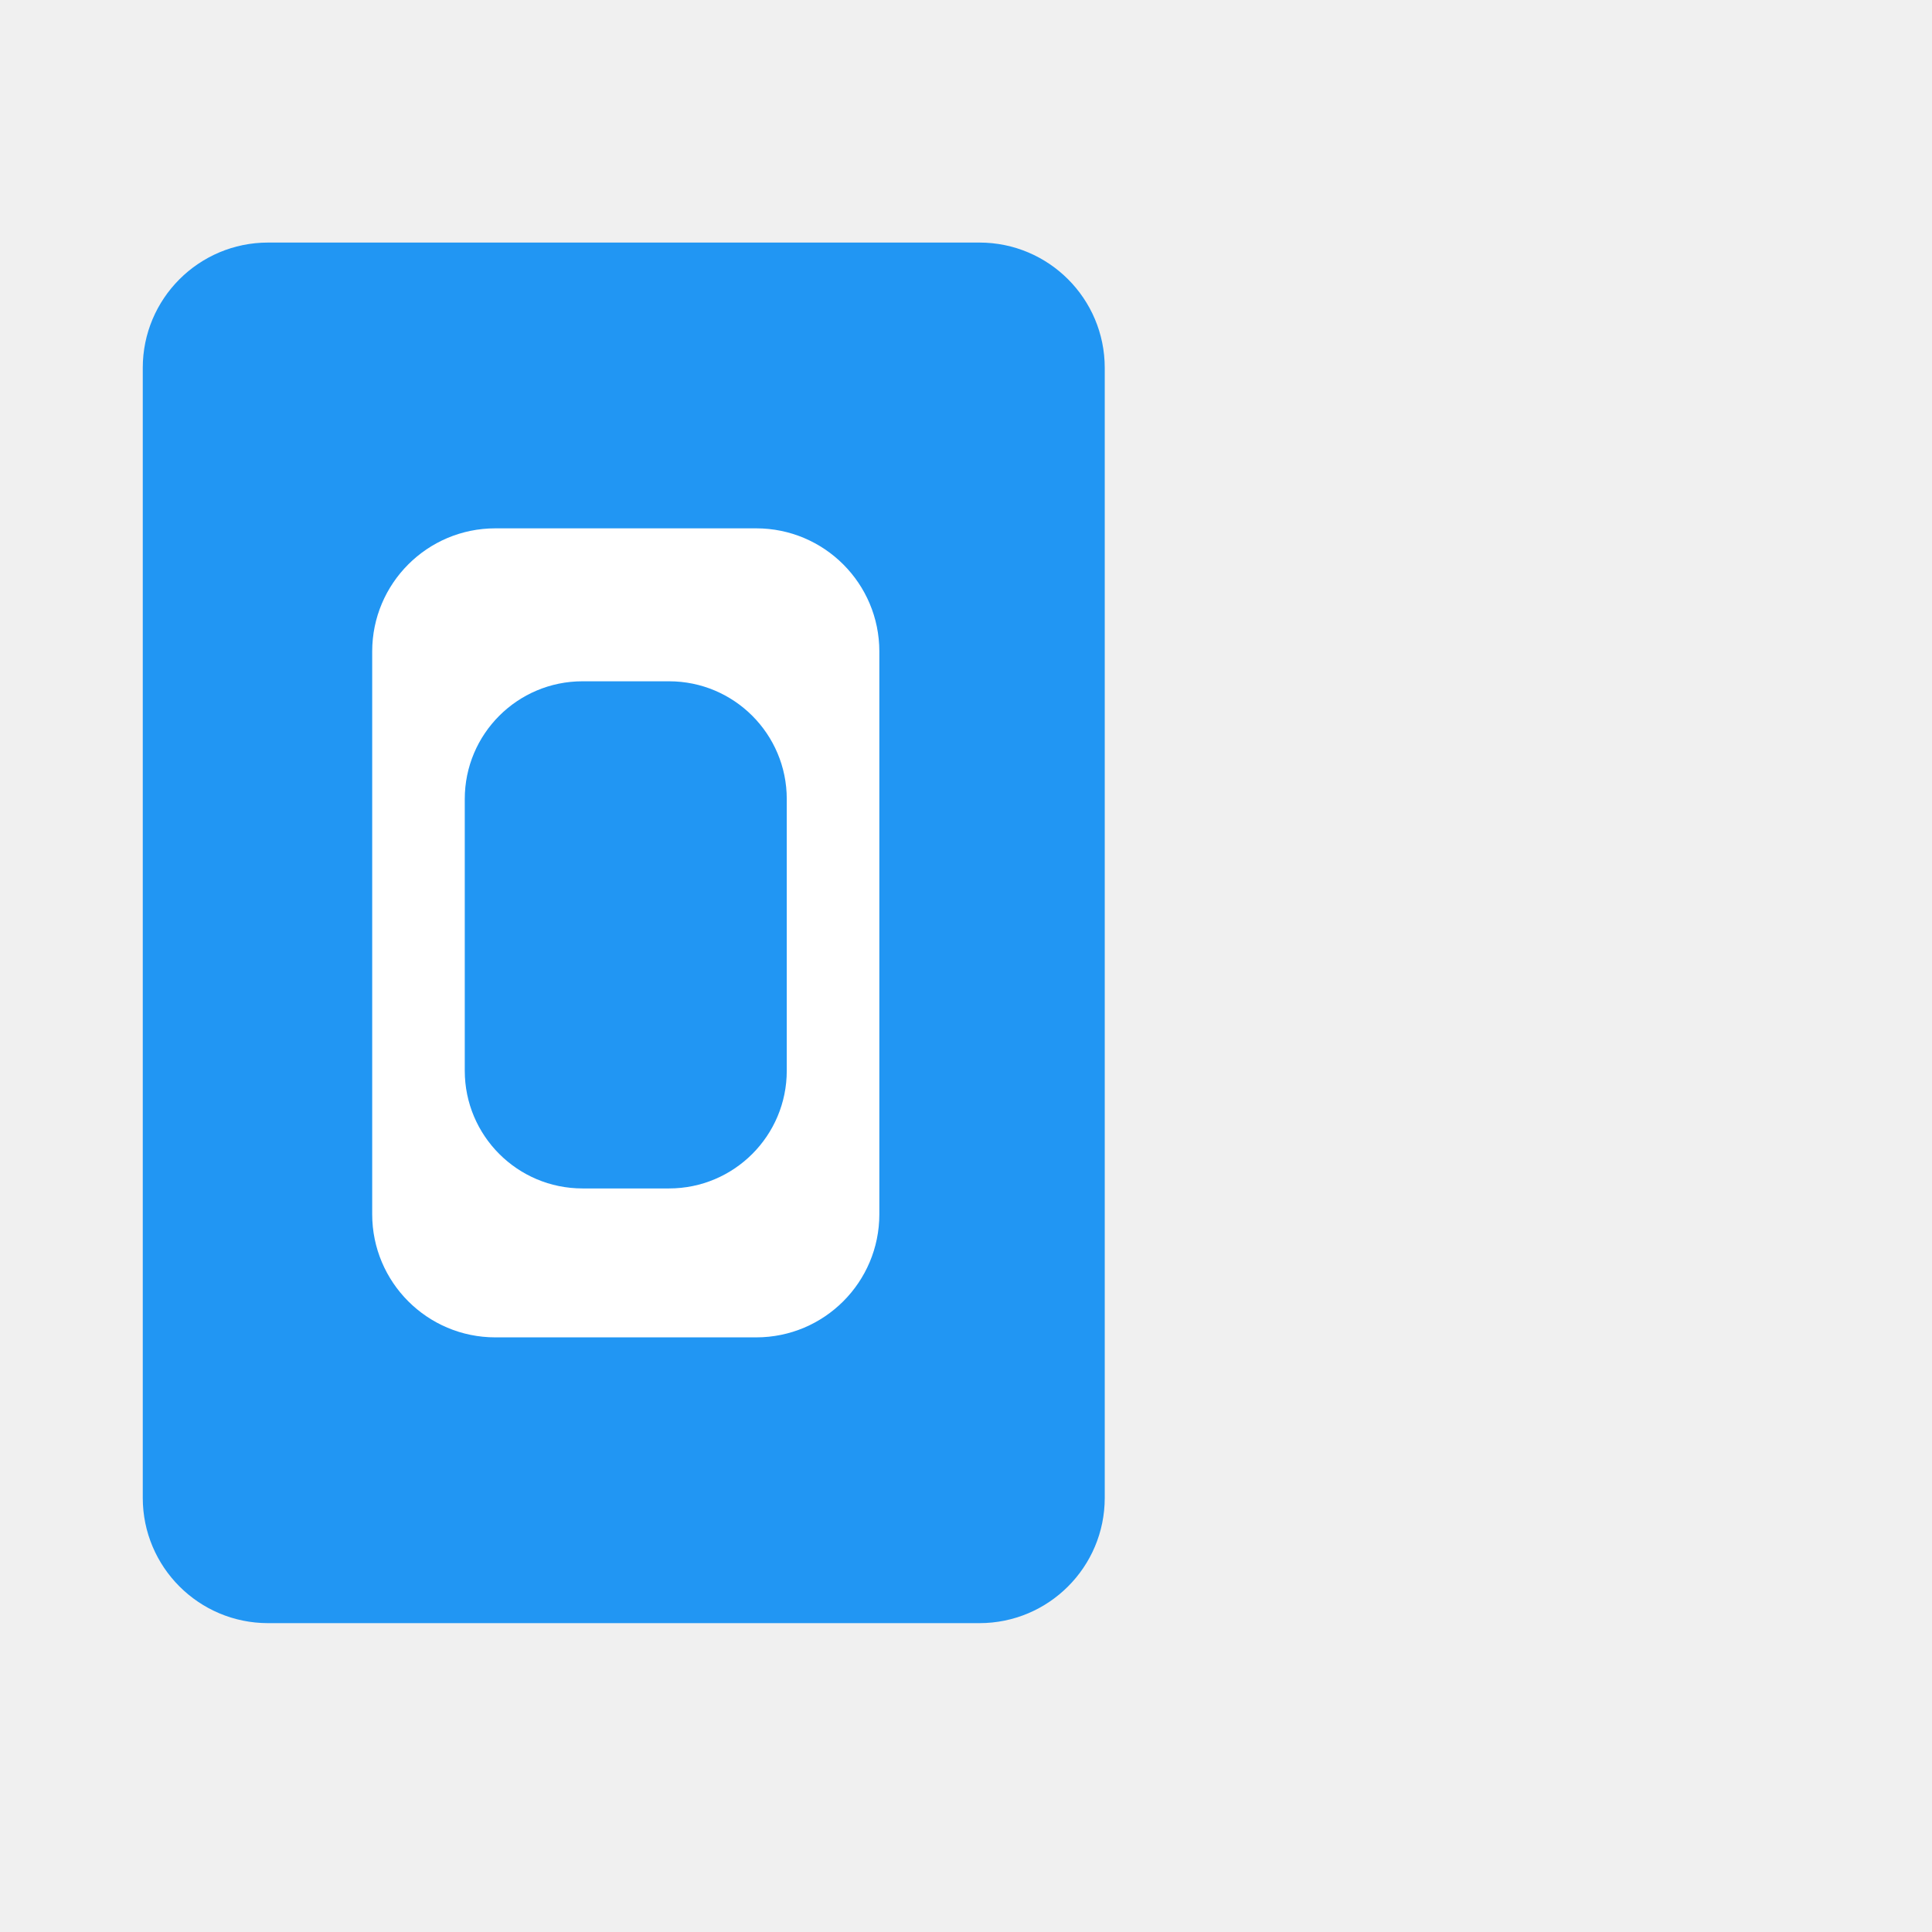
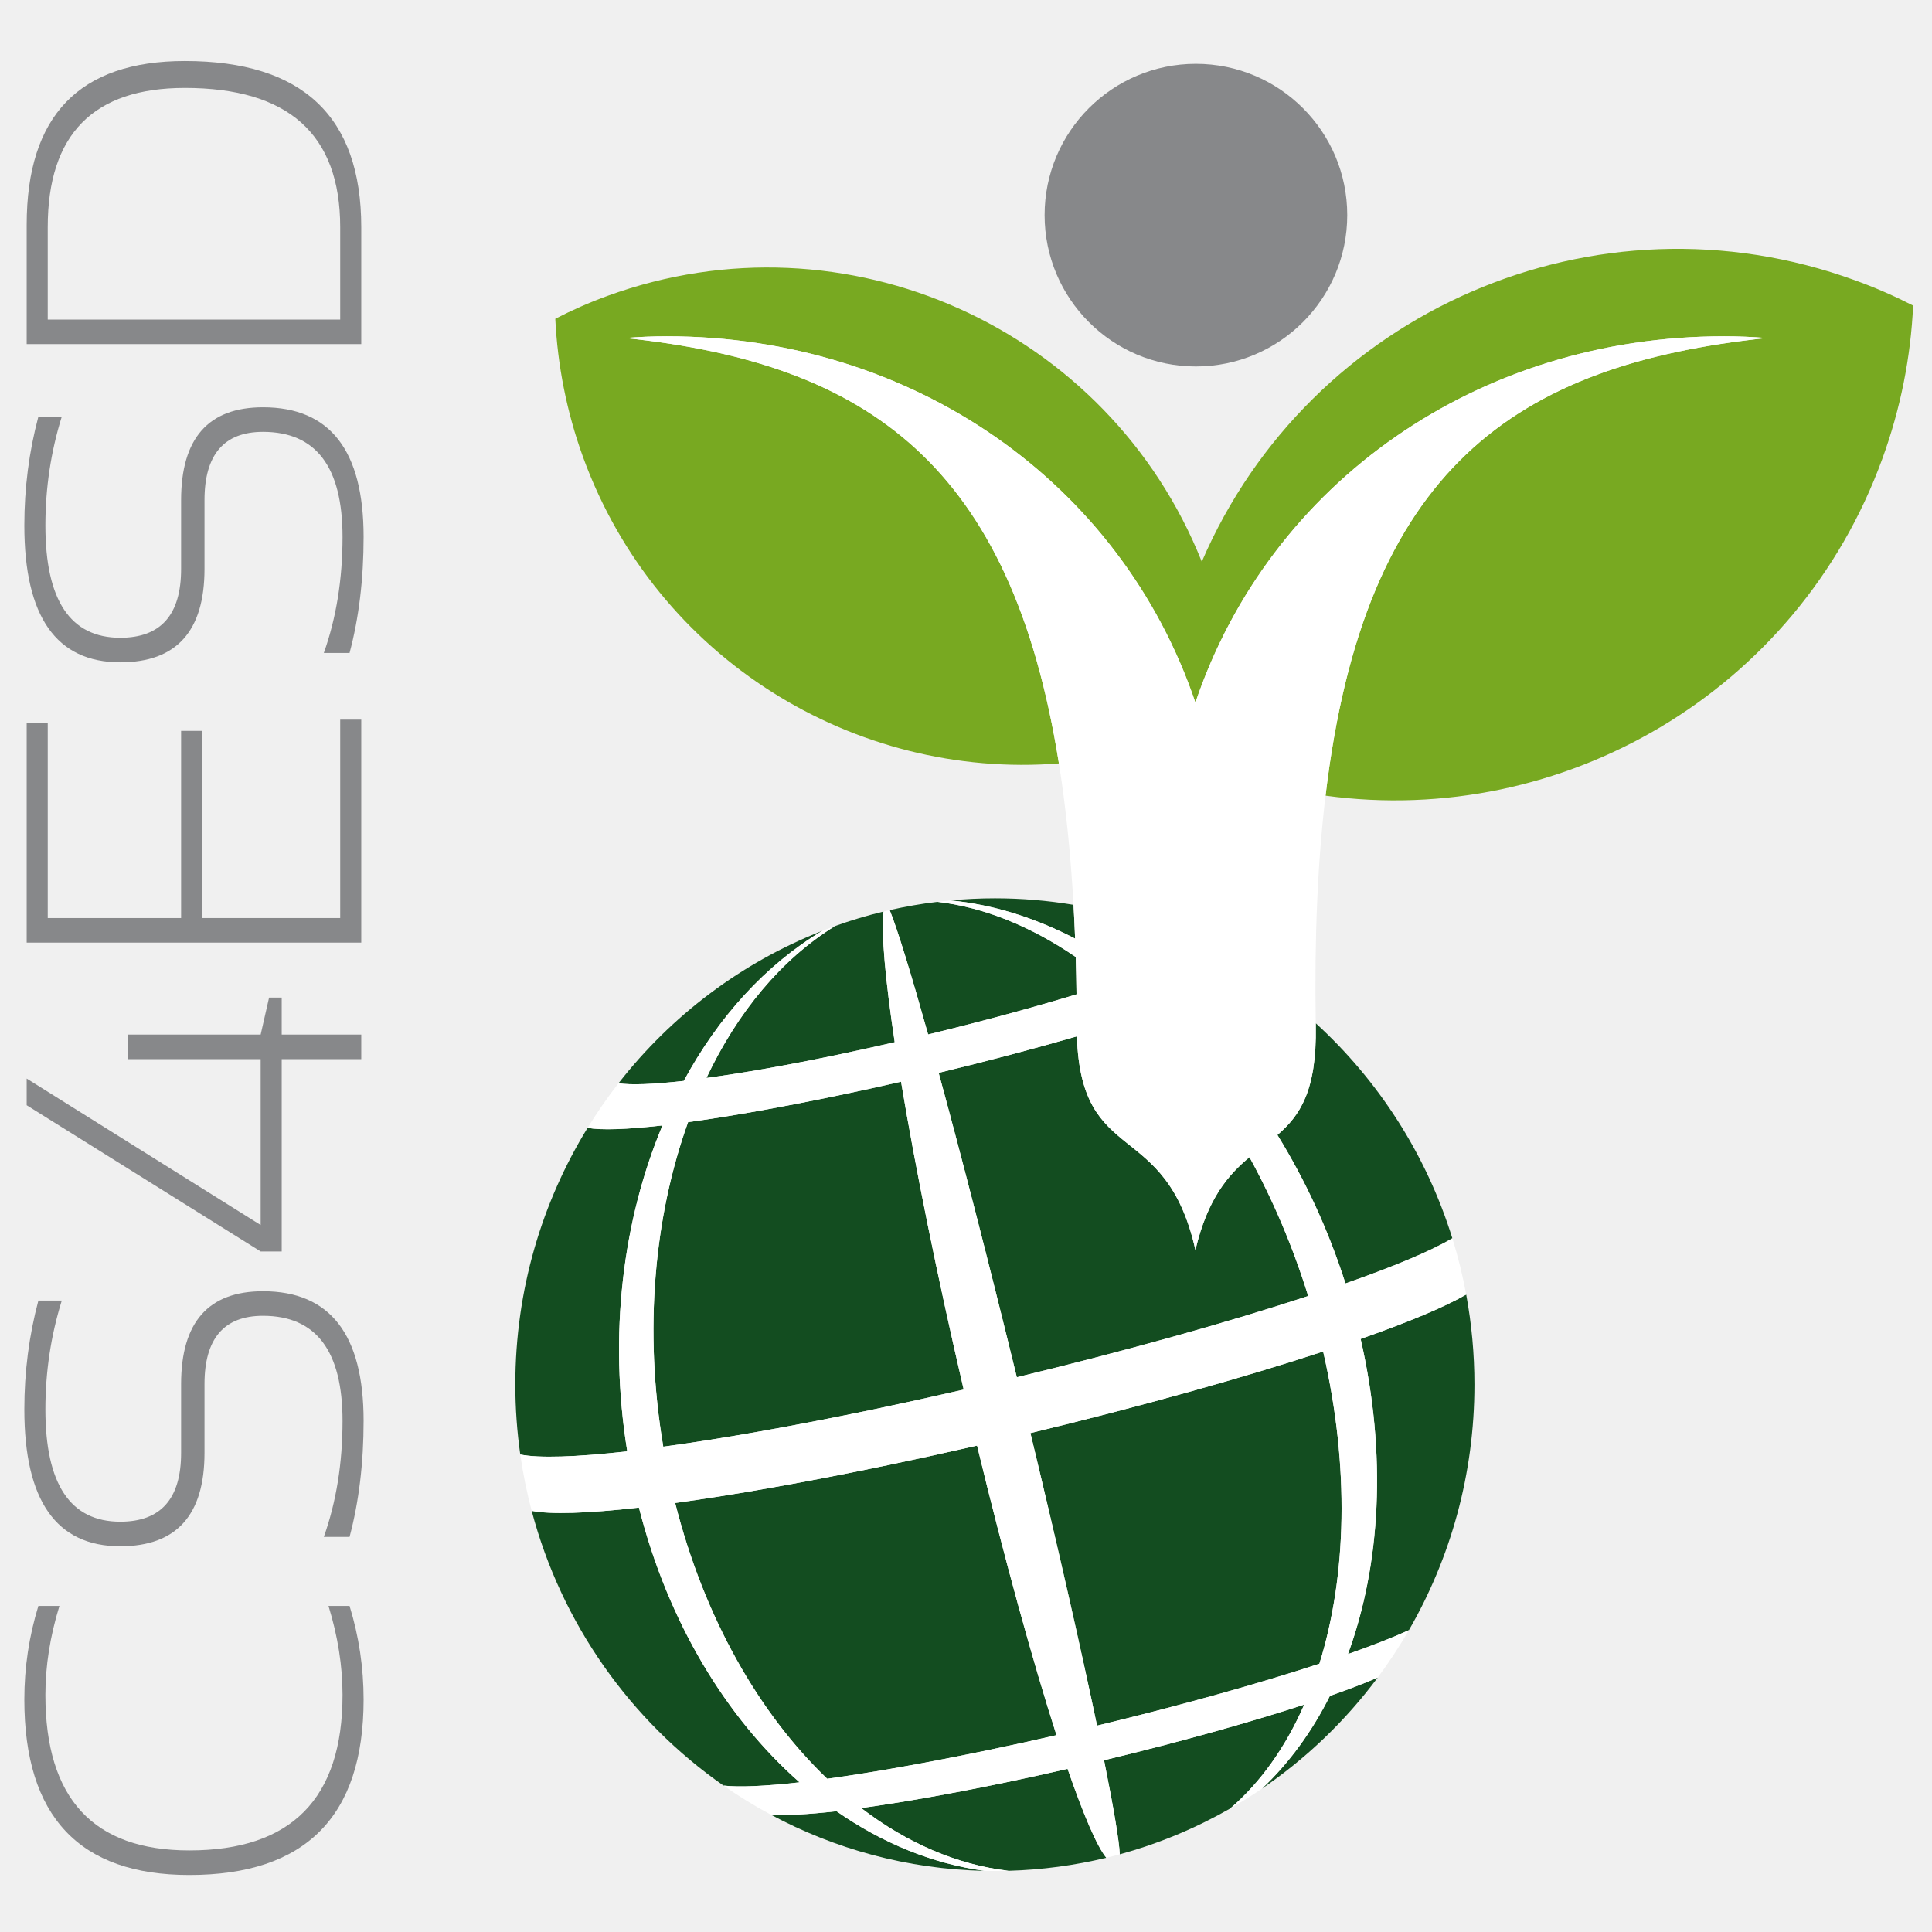
- <svg xmlns="http://www.w3.org/2000/svg" version="1.1" id="Layer_1" x="0px" y="0px" width="320px" height="320px" viewBox="0 0 320 320" enable-background="new 0 0 320 320" xml:space="preserve">
+ <svg xmlns="http://www.w3.org/2000/svg" version="1.1" id="Layer_1" x="0px" y="0px" width="1200px" height="1200px" viewBox="0 0 1200 1200" enable-background="new 0 0 1200 1200" xml:space="preserve">
+   <path fill="#87888A" d="M836.798,133.596c0,51.951-42.075,94.026-94.025,94.026c-51.879,0-93.952-42.075-93.952-94.026  c0-51.884,42.073-93.959,93.952-93.959C794.723,39.637,836.798,81.712,836.798,133.596z" />
+   <path fill="#134D20" d="M389.597,901.444c-11.679-72.193-2.884-143.327,21.883-202.427c-22.212,2.523-38.223,3.046-46.51,1.511  c-28.444,46.279-44.895,100.918-44.895,159.466c0,14.752,1.065,29.245,3.078,43.425C334.66,905.772,357.59,905.053,389.597,901.444z  " />
+   <path fill="#134D20" d="M518.565,575.222c-33.401,20.687-60.559,53.636-79.784,94.313c22.586-3.021,50.659-7.952,82.533-14.632  c11.538-2.47,23.007-4.93,34.406-7.568c-5.871-38.998-8.456-67.779-6.947-81.159C538.488,568.657,528.409,571.686,518.565,575.222z" />
+   <path fill="#134D20" d="M384.178,672.825c7.532,1.209,21.454,0.689,40.531-1.46c21.363-39.524,50.608-71.937,86.031-93.217  C460.581,597.788,416.978,630.769,384.178,672.825z" />
+   <path fill="#134D20" d="M551.78,909.963c-51.222,10.688-96.185,18.609-132.421,23.565c18.155,71.665,52.282,130.946,94.428,171.298  c27.508-3.766,61.633-9.812,100.546-17.911c14.001-2.921,28.001-5.982,41.865-9.18c-14.639-45.558-31.942-108.107-49.329-179.844  C588.579,902.077,570.144,906.088,551.78,909.963z" />
+   <path fill="#134D20" d="M520.75,680.373c-36.164,7.525-67.76,13.115-93.368,16.599c-21.11,58.685-27.582,129.536-15.41,201.591  c36.166-4.888,80.843-12.769,131.787-23.396c18.295-3.865,36.657-7.886,54.813-12.065c-16.606-71.271-30.116-138.259-38.912-191.246  C546.785,674.81,533.768,677.663,520.75,680.373z" />
+   <path fill="#134D20" d="M618.012,557.962c-9.344,0-18.579,0.459-27.695,1.309c26.23,2.482,52.362,10.696,77.455,23.716  c-0.273-7.122-0.608-14.113-0.995-20.973C650.908,559.363,634.62,557.962,618.012,557.962z" />
+   <path fill="#134D20" d="M582.172,560.145c-10.018,1.219-19.882,2.938-29.563,5.14c4.825,11.893,13.244,39.314,23.867,77.237  c33.259-8.072,64.976-16.654,92.168-24.931c-0.104-7.871-0.263-15.609-0.486-23.198C640.455,575.479,611.238,563.48,582.172,560.145  z" />
+   <path fill="#134D20" d="M819.503,1033.374c16.893-54.173,18.933-121.868,2.325-193.917  c-50.029,16.432-113.848,34.263-181.813,50.665c17.303,71.837,31.589,135.02,41.376,181.702  C732.965,1059.406,781.506,1045.822,819.503,1033.374z" />
+   <path fill="#134D20" d="M742.492,776.361c-18.445-82.29-71.007-50.992-73.605-132.673c-26.303,7.629-55.514,15.371-85.864,22.684  c14.143,51.744,31.167,117.929,48.545,189.061c67.62-16.332,131.227-34.127,180.972-50.451c-9.532-30.725-21.912-59.7-36.462-86.24  C763.088,729.548,750.145,744.121,742.492,776.361z" />
+   <path fill="#134D20" d="M793.428,704.942c17.238,27.97,31.655,58.965,42.263,92.226c29.982-10.501,53.081-20.136,66.384-28.055  c-16.164-52.013-45.835-97.94-84.839-133.573c0.006,0.571,0.014,1.134,0.021,1.701C817.935,677.704,807.264,693.054,793.428,704.942  z" />
+   <path fill="#134D20" d="M845.116,831.646c16.468,72.023,12.381,140.475-7.884,195.744c15.129-5.3,27.96-10.33,37.864-14.871  c25.864-44.766,40.703-96.884,40.703-152.524c0-19.108-1.768-37.796-5.114-55.924C897.166,811.901,874.42,821.364,845.116,831.646z" />
+   <path fill="#134D20" d="M478.558,1127.007c39.812,21.424,84.981,33.969,132.945,35.014c-32.204-4.384-63.454-17.161-91.948-37.032  C501.25,1127.061,487.289,1127.758,478.558,1127.007z" />
+   <path fill="#134D20" d="M783.819,1110.962c27.589-18.796,51.905-42.154,71.911-69.005c-8.195,3.552-18.21,7.393-29.681,11.395  C814.826,1075.681,800.628,1095.147,783.819,1110.962z" />
+   <path fill="#134D20" d="M625.448,1106.938c-34.97,7.285-65.718,12.693-90.553,16.079c28.486,21.78,59.725,35.297,91.563,38.96  c20.846-0.59,41.144-3.357,60.704-8.081c-5.691-6.824-14.042-26.208-24.071-55.229  C650.639,1101.552,638.04,1104.301,625.448,1106.938z" />
+   <path fill="#134D20" d="M685.75,1093.325c5.972,29.752,9.433,50.194,9.751,58.416c24.231-6.607,47.235-16.234,68.611-28.456  c18.962-16.334,34.499-38.271,45.964-64.516C775.954,1069.923,732.188,1082.142,685.75,1093.325z" />
+   <path fill="#134D20" d="M396.846,936.377c-32.071,3.652-55.042,4.35-66.616,2.026c18.585,70.293,61.542,130.475,119.14,170.646  c9.511,1.109,25.667,0.42,47.249-2.004C451.235,1067.036,415.068,1008.008,396.846,936.377z" />
+   <path fill="#78A921" d="M1152.116,174.073c-161.136-58.677-338.67,19.345-405.665,174.806  c-57.842-145.115-221.114-218.987-369-165.141c-11.335,4.102-22.112,8.899-32.547,14.26c1.394,28.652,6.958,57.58,17.249,85.956  C407.81,409.349,530.882,484.178,657.709,474.17C628.136,288.596,539.077,225.708,388.37,209.957  c8.486-0.692,17.04-1.079,25.662-1.079c152.585,0,282.078,90.518,328.46,227.517c46.317-136.999,175.814-227.517,328.462-227.517  c8.837,0,17.595,0.387,26.296,1.079c-156.161,16.539-249.768,81.011-273.934,284.25c146.926,19.993,292.979-64.066,345.765-209.074  c11.477-31.464,17.74-63.489,19.197-95.344C1176.741,183.912,1164.705,178.591,1152.116,174.073z" />
+   <path fill="#FFFFFF" d="M902.074,769.113c-13.303,7.919-36.401,17.554-66.384,28.055c-10.605-33.261-25.022-64.258-42.261-92.228  c13.834-11.887,24.505-27.238,23.826-67.699c-0.007-0.567-0.015-1.13-0.021-1.701c-0.864-53.308,1.185-100.171,6.081-141.334  c24.166-203.239,117.772-267.711,273.934-284.25c-8.701-0.692-17.459-1.079-26.296-1.079c-152.647,0-282.145,90.518-328.462,227.517  c-46.383-136.999-175.875-227.517-328.46-227.517c-8.622,0-17.176,0.387-25.662,1.079  c150.708,15.751,239.766,78.639,269.339,264.214c4.248,26.672,7.267,55.882,9.067,87.844c0.387,6.857,0.722,13.847,0.995,20.966  c-25.09-13.017-51.225-21.232-77.455-23.71c-2.725,0.25-5.442,0.545-8.145,0.874c29.06,3.336,58.283,15.336,85.986,34.248  c0.224,7.589,0.383,15.327,0.486,23.198c-27.188,8.276-58.907,16.861-92.168,24.931c-10.624-37.923-19.042-65.344-23.867-77.237  c-1.281,0.291-2.561,0.585-3.836,0.891c-1.508,13.38,1.077,42.161,6.947,81.159c-11.399,2.639-22.868,5.099-34.406,7.568  c-31.874,6.68-59.947,11.61-82.533,14.632c19.226-40.677,46.383-73.625,79.784-94.313c-2.625,0.941-5.237,1.914-7.825,2.926  c-35.423,21.281-64.668,53.693-86.031,93.217c-19.077,2.149-33,2.669-40.531,1.46c-6.897,8.841-13.304,18.093-19.208,27.703  c8.288,1.535,24.298,1.013,46.51-1.511c-24.767,59.1-33.562,130.233-21.883,202.427c-32.007,3.608-54.938,4.328-66.444,1.975  c1.689,11.903,4.063,23.572,7.077,34.984c11.574,2.323,34.545,1.626,66.616-2.026c18.223,71.631,54.389,130.659,99.773,170.668  c-21.583,2.424-37.738,3.113-47.249,2.004c9.355,6.529,19.098,12.531,29.188,17.958c8.731,0.751,22.693,0.054,40.997-2.019  c28.494,19.871,59.744,32.648,91.948,37.032c2.163,0.043,4.327,0.081,6.509,0.081c2.824,0,5.641-0.044,8.446-0.125  c-31.838-3.663-63.077-17.18-91.563-38.96c24.835-3.386,55.583-8.794,90.553-16.079c12.592-2.637,25.19-5.386,37.643-8.271  c10.029,29.021,18.38,48.404,24.071,55.229c2.798-0.671,5.575-1.393,8.339-2.154c-0.318-8.222-3.779-28.664-9.751-58.416  c46.438-11.184,90.204-23.402,124.326-34.556c-11.465,26.245-27.002,48.182-45.964,64.516c6.735-3.858,13.313-7.958,19.707-12.323  c16.809-15.814,31.007-35.281,42.23-57.61c11.471-4.002,21.485-7.843,29.681-11.395c7-9.404,13.468-19.234,19.366-29.438  c-9.904,4.541-22.735,9.571-37.864,14.871c20.265-55.27,24.352-123.721,7.884-195.744c29.304-10.281,52.05-19.744,65.569-27.575  C908.49,792.161,905.604,780.489,902.074,769.113z M668.887,643.687v0.002c2.599,81.681,55.16,50.383,73.605,132.673  c7.652-32.24,20.596-46.813,33.586-57.62l0,0c14.55,26.535,26.93,55.512,36.462,86.24c-49.745,16.324-113.352,34.119-180.972,50.451  c-17.379-71.132-34.403-137.316-48.545-189.061C613.371,659.065,642.582,651.317,668.887,643.687z M427.382,696.972  c25.608-3.483,57.205-9.073,93.368-16.599c13.018-2.71,26.035-5.563,38.91-8.518c8.796,52.987,22.306,119.975,38.912,191.246  c-18.156,4.18-36.518,8.2-54.813,12.065c-50.943,10.627-95.621,18.508-131.787,23.396  C399.8,826.508,406.272,755.656,427.382,696.972z M614.333,1086.915c-38.913,8.1-73.038,14.146-100.546,17.911  c-42.146-40.352-76.272-99.633-94.428-171.298c36.236-4.956,81.199-12.877,132.421-23.565c18.364-3.875,36.798-7.886,55.089-12.071  c17.387,71.736,34.69,134.286,49.329,179.844C642.334,1080.933,628.334,1083.994,614.333,1086.915z M819.503,1033.374  c-37.997,12.448-86.538,26.032-138.112,38.45c-9.787-46.683-24.073-109.865-41.376-181.702  c67.966-16.402,131.784-34.233,181.813-50.665C838.436,911.506,836.396,979.201,819.503,1033.374z" />
  <g>
-     <path fill-rule="evenodd" clip-rule="evenodd" fill="#2196F3" d="M162.229,268.843H44.398c-11.46,0-20.751-9.291-20.751-20.751   V60.928c0-11.461,9.291-20.752,20.751-20.752h117.831c11.461,0,20.751,9.291,20.751,20.752v187.164   C182.98,259.552,173.69,268.843,162.229,268.843" />
-     <path fill-rule="evenodd" clip-rule="evenodd" fill="#FFFFFF" d="M125.25,221.51H82.044c-11.265,0-20.397-9.132-20.397-20.396   v-93.207c0-11.265,9.132-20.397,20.397-20.397h43.206c11.265,0,20.397,9.132,20.397,20.397v93.207   C145.647,212.378,136.515,221.51,125.25,221.51" />
-     <path fill-rule="evenodd" clip-rule="evenodd" fill="#2196F3" d="M110.811,196.843H96.483c-10.771,0-19.503-8.731-19.503-19.503   v-44.994c0-10.771,8.732-19.503,19.503-19.503h14.327c10.771,0,19.503,8.732,19.503,19.503v44.994   C130.313,188.111,121.582,196.843,110.811,196.843" />
+     <path fill="#87888A" d="M217.117,997.47c5.813,18.893,8.72,38.27,8.72,58.131c0,72.66-36.088,108.992-108.266,108.992   c-68.302,0-102.454-36.332-102.454-108.992c0-19.861,2.907-39.238,8.719-58.131h13.08c-5.813,18.893-8.721,37.302-8.721,55.224   c0,64.428,29.792,96.64,89.375,96.64c63.459,0,95.187-32.212,95.187-96.64c0-17.922-2.906-36.331-8.719-55.224H217.117z" />
+     <path fill="#87888A" d="M217.117,954.6h-15.985c7.752-21.801,11.625-45.825,11.625-72.081c0-43.498-16.469-65.252-49.41-65.252   c-24.219,0-36.331,14.147-36.331,42.436v42.725c0,38.657-17.439,57.984-52.317,57.984c-39.72,0-59.583-28.338-59.583-85.015   c0-23.251,2.907-45.776,8.719-67.574h14.532c-6.779,21.798-10.172,44.323-10.172,67.574c0,46.505,15.502,69.756,46.504,69.756   c25.191,0,37.785-14.242,37.785-42.726v-42.725c0-38.46,16.955-57.692,50.863-57.692c41.66,0,62.489,26.837,62.489,80.509   C225.837,908.774,222.931,932.799,217.117,954.6z" />
+     <path fill="#87888A" d="M224.384,642.59v15.258h-49.411v119.457h-13.078L16.571,686.478V669.91l145.324,90.973V657.848H79.351   V642.59h82.545l5.231-22.961h7.847v22.961H224.384z" />
+     <path fill="#87888A" d="M16.571,449.02H29.65v121.199h82.835V453.96h13.079v116.258h85.741V446.984h13.079v138.492H16.571V449.02z" />
+     <path fill="#87888A" d="M217.117,405.566h-15.985c7.752-21.797,11.625-45.824,11.625-72.08c0-43.5-16.469-65.25-49.41-65.25   c-24.219,0-36.331,14.146-36.331,42.434v42.725c0,38.657-17.439,57.984-52.317,57.984c-39.72,0-59.583-28.338-59.583-85.014   c0-23.251,2.907-45.777,8.719-67.576h14.532c-6.779,21.799-10.172,44.325-10.172,67.576c0,46.503,15.502,69.755,46.504,69.755   c25.191,0,37.785-14.242,37.785-42.726V310.67c0-38.46,16.955-57.694,50.863-57.694c41.66,0,62.489,26.837,62.489,80.51   C225.837,359.742,222.931,383.769,217.117,405.566z" />
+     <path fill="#87888A" d="M224.384,213.74H16.571v-74.116c0-67.816,32.748-101.727,98.238-101.727   c73.051,0,109.575,34.395,109.575,103.18V213.74z M211.305,141.077c0-57.643-32.164-86.467-96.496-86.467   c-56.771,0-85.16,28.824-85.16,86.467v57.403h181.655V141.077z" />
  </g>
</svg>
